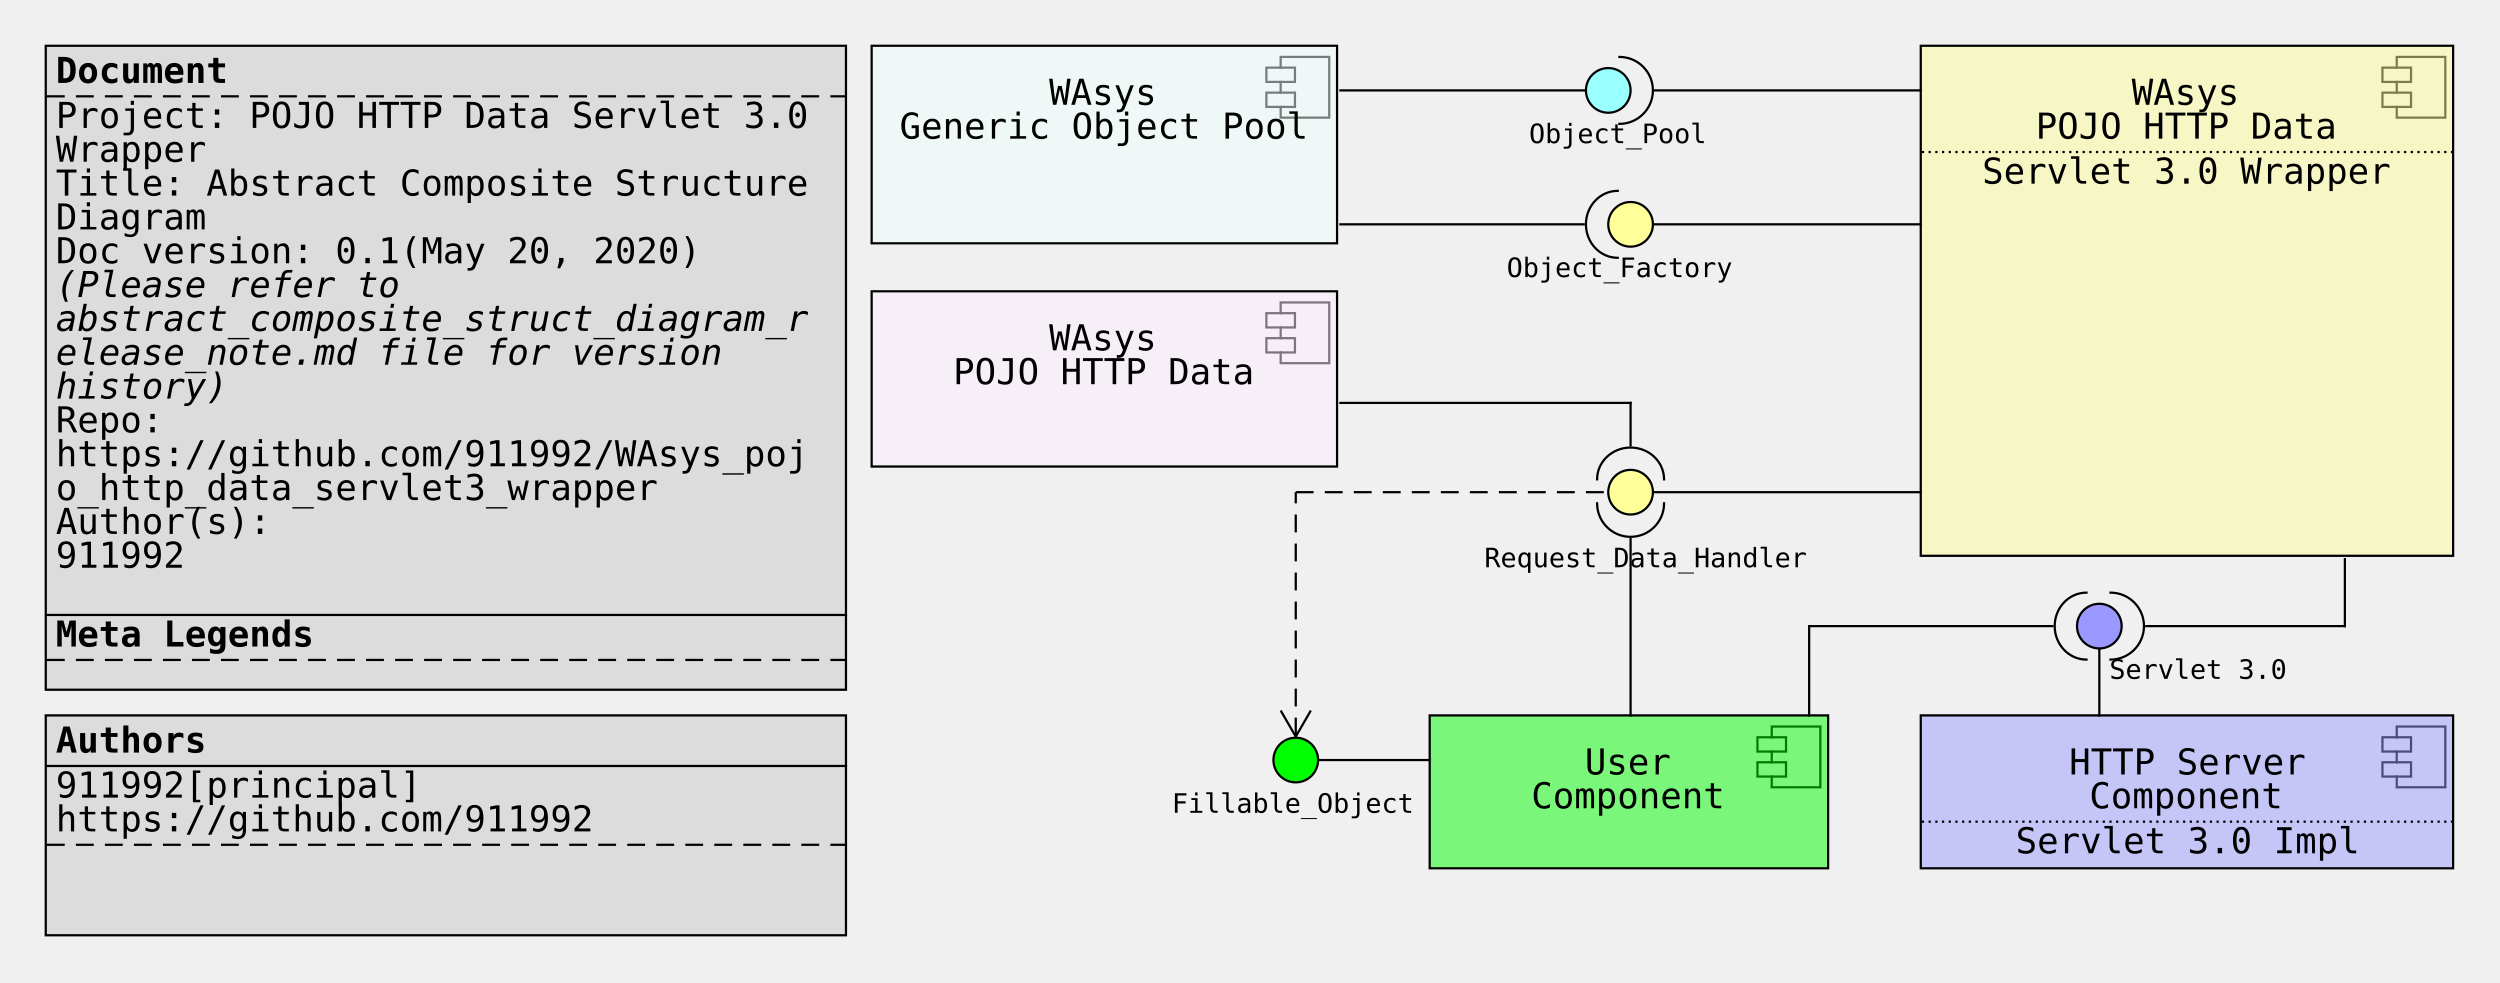
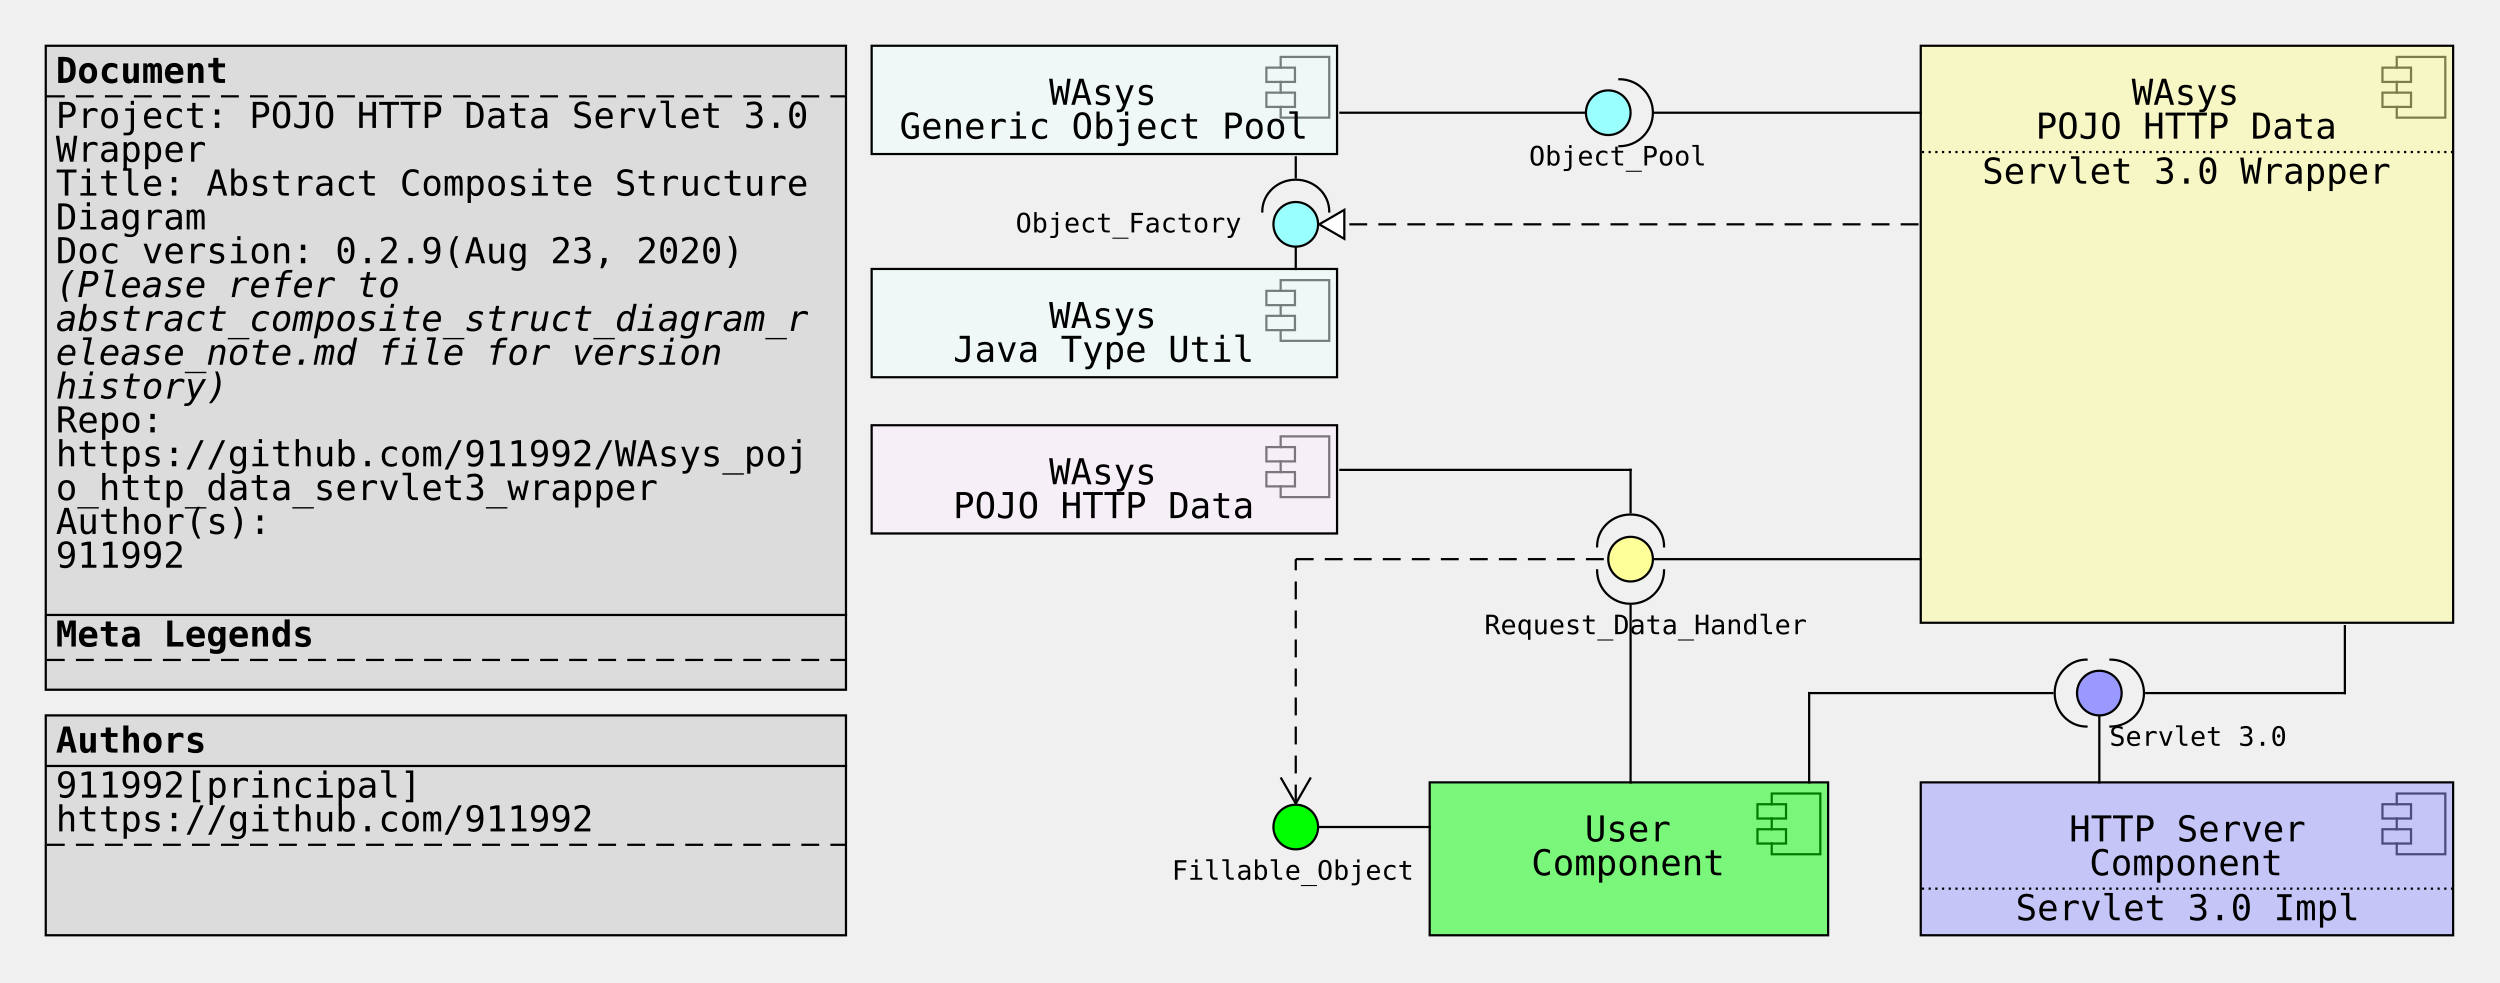
- <svg xmlns="http://www.w3.org/2000/svg" fill-opacity="1" color-rendering="auto" color-interpolation="auto" text-rendering="auto" stroke="black" stroke-linecap="square" width="1120" stroke-miterlimit="10" shape-rendering="auto" stroke-opacity="1" fill="black" stroke-dasharray="none" font-weight="normal" stroke-width="1" viewBox="90 300 1120 440" height="440" font-family="'Dialog'" font-style="normal" stroke-linejoin="miter" font-size="12px" stroke-dashoffset="0" image-rendering="auto">
+ <svg xmlns="http://www.w3.org/2000/svg" fill-opacity="1" color-rendering="auto" color-interpolation="auto" text-rendering="auto" stroke="black" stroke-linecap="square" width="1120" stroke-miterlimit="10" shape-rendering="auto" stroke-opacity="1" fill="black" stroke-dasharray="none" font-weight="normal" stroke-width="1" viewBox="90 270 1120 440" height="440" font-family="'Dialog'" font-style="normal" stroke-linejoin="miter" font-size="12px" stroke-dashoffset="0" image-rendering="auto">
  <defs id="genericDefs" />
  <g>
    <defs id="defs1">
      <clipPath clipPathUnits="userSpaceOnUse" id="clipPath1">
        <path d="M0 0 L2147483647 0 L2147483647 2147483647 L0 2147483647 L0 0 Z" />
      </clipPath>
      <clipPath clipPathUnits="userSpaceOnUse" id="clipPath2">
-         <path d="M0 0 L0 80 L210 80 L210 0 Z" />
+         <path d="M0 0 L0 50 L210 50 L210 0 Z" />
      </clipPath>
      <clipPath clipPathUnits="userSpaceOnUse" id="clipPath3">
-         <path d="M0 0 L0 230 L240 230 L240 0 Z" />
+         <path d="M0 0 L0 260 L240 260 L240 0 Z" />
      </clipPath>
      <clipPath clipPathUnits="userSpaceOnUse" id="clipPath4">
-         <path d="M0 0 L0 90 L210 90 L210 0 Z" />
+         <path d="M0 0 L0 100 L360 100 L360 0 Z" />
      </clipPath>
      <clipPath clipPathUnits="userSpaceOnUse" id="clipPath5">
-         <path d="M0 0 L0 100 L360 100 L360 0 Z" />
+         <path d="M0 0 L0 290 L360 290 L360 0 Z" />
      </clipPath>
      <clipPath clipPathUnits="userSpaceOnUse" id="clipPath6">
-         <path d="M0 0 L0 290 L360 290 L360 0 Z" />
+         <path d="M0 0 L0 20 L130 20 L130 0 Z" />
      </clipPath>
      <clipPath clipPathUnits="userSpaceOnUse" id="clipPath7">
-         <path d="M0 0 L0 20 L130 20 L130 0 Z" />
+         <path d="M0 0 L0 20 L100 20 L100 0 Z" />
      </clipPath>
      <clipPath clipPathUnits="userSpaceOnUse" id="clipPath8">
-         <path d="M0 0 L0 20 L100 20 L100 0 Z" />
+         <path d="M0 0 L0 20 L160 20 L160 0 Z" />
      </clipPath>
      <clipPath clipPathUnits="userSpaceOnUse" id="clipPath9">
-         <path d="M0 0 L0 20 L160 20 L160 0 Z" />
+         <path d="M0 0 L0 20 L120 20 L120 0 Z" />
      </clipPath>
      <clipPath clipPathUnits="userSpaceOnUse" id="clipPath10">
-         <path d="M0 0 L0 20 L120 20 L120 0 Z" />
+         <path d="M0 0 L0 70 L180 70 L180 0 Z" />
      </clipPath>
      <clipPath clipPathUnits="userSpaceOnUse" id="clipPath11">
-         <path d="M0 0 L0 70 L180 70 L180 0 Z" />
+         <path d="M0 0 L0 70 L240 70 L240 0 Z" />
      </clipPath>
      <clipPath clipPathUnits="userSpaceOnUse" id="clipPath12">
-         <path d="M0 0 L0 70 L240 70 L240 0 Z" />
+         <path d="M0 0 L0 50 L50 50 L50 0 Z" />
      </clipPath>
      <clipPath clipPathUnits="userSpaceOnUse" id="clipPath13">
+         <path d="M0 0 L0 50 L30 50 L30 0 Z" />
+       </clipPath>
+       <clipPath clipPathUnits="userSpaceOnUse" id="clipPath14">
+         <path d="M0 0 L0 30 L300 30 L300 0 Z" />
+       </clipPath>
+       <clipPath clipPathUnits="userSpaceOnUse" id="clipPath15">
        <path d="M0 0 L0 140 L170 140 L170 0 Z" />
      </clipPath>
-       <clipPath clipPathUnits="userSpaceOnUse" id="clipPath14">
+       <clipPath clipPathUnits="userSpaceOnUse" id="clipPath16">
        <path d="M0 0 L0 30 L90 30 L90 0 Z" />
      </clipPath>
-       <clipPath clipPathUnits="userSpaceOnUse" id="clipPath15">
+       <clipPath clipPathUnits="userSpaceOnUse" id="clipPath17">
        <path d="M0 0 L0 120 L50 120 L50 0 Z" />
      </clipPath>
-       <clipPath clipPathUnits="userSpaceOnUse" id="clipPath16">
+       <clipPath clipPathUnits="userSpaceOnUse" id="clipPath18">
        <path d="M0 0 L0 80 L150 80 L150 0 Z" />
      </clipPath>
-       <clipPath clipPathUnits="userSpaceOnUse" id="clipPath17">
+       <clipPath clipPathUnits="userSpaceOnUse" id="clipPath19">
        <path d="M0 0 L0 70 L130 70 L130 0 Z" />
      </clipPath>
-       <clipPath clipPathUnits="userSpaceOnUse" id="clipPath18">
+       <clipPath clipPathUnits="userSpaceOnUse" id="clipPath20">
        <path d="M0 0 L0 70 L30 70 L30 0 Z" />
      </clipPath>
-       <clipPath clipPathUnits="userSpaceOnUse" id="clipPath19">
+       <clipPath clipPathUnits="userSpaceOnUse" id="clipPath21">
        <path d="M0 0 L0 30 L160 30 L160 0 Z" />
      </clipPath>
-       <clipPath clipPathUnits="userSpaceOnUse" id="clipPath20">
+       <clipPath clipPathUnits="userSpaceOnUse" id="clipPath22">
        <path d="M0 0 L0 60 L170 60 L170 0 Z" />
      </clipPath>
-       <clipPath clipPathUnits="userSpaceOnUse" id="clipPath21">
-         <path d="M0 0 L0 50 L150 50 L150 0 Z" />
-       </clipPath>
-       <clipPath clipPathUnits="userSpaceOnUse" id="clipPath22">
+       <clipPath clipPathUnits="userSpaceOnUse" id="clipPath23">
        <path d="M0 0 L0 30 L150 30 L150 0 Z" />
      </clipPath>
-       <clipPath clipPathUnits="userSpaceOnUse" id="clipPath23">
+       <clipPath clipPathUnits="userSpaceOnUse" id="clipPath24">
        <path d="M0 0 L0 50 L160 50 L160 0 Z" />
      </clipPath>
    </defs>
-     <g fill="rgb(255,255,255)" fill-opacity="0" transform="translate(480,430)" stroke-opacity="0" stroke="rgb(255,255,255)">
+     <g fill="rgb(255,255,255)" fill-opacity="0" transform="translate(480,390)" stroke-opacity="0" stroke="rgb(255,255,255)">
      <rect x="177.34" width="12.8" height="6.4" y="10.3" clip-path="url(#clipPath2)" stroke="none" />
    </g>
-     <g transform="translate(480,430)">
+     <g transform="translate(480,390)">
      <rect fill="none" x="177.34" width="12.8" height="6.4" y="10.3" clip-path="url(#clipPath2)" />
    </g>
-     <g fill="rgb(255,255,255)" fill-opacity="0" transform="translate(480,430)" stroke-opacity="0" stroke="rgb(255,255,255)">
+     <g fill="rgb(255,255,255)" fill-opacity="0" transform="translate(480,390)" stroke-opacity="0" stroke="rgb(255,255,255)">
      <rect x="177.34" width="12.8" height="6.4" y="21.5" clip-path="url(#clipPath2)" stroke="none" />
    </g>
-     <g transform="translate(480,430)">
+     <g transform="translate(480,390)">
      <rect fill="none" x="177.34" width="12.8" height="6.4" y="21.5" clip-path="url(#clipPath2)" />
      <path fill="none" d="M183.74 16.7 L183.74 21.5" clip-path="url(#clipPath2)" />
      <path fill="none" d="M183.74 10.3 L183.74 5.5 L205.5 5.5 L205.5 32.7 L183.74 32.7 L183.74 27.9" clip-path="url(#clipPath2)" />
    </g>
-     <g fill="rgb(255,238,255)" fill-opacity="0.49" transform="translate(480,430)" stroke-opacity="0.49" stroke="rgb(255,238,255)">
-       <rect x="0.5" width="208.5" height="78.5" y="0.5" clip-path="url(#clipPath2)" stroke="none" />
-     </g>
-     <g transform="translate(480,430)">
-       <rect fill="none" x="0.5" width="208.5" height="78.5" y="0.5" clip-path="url(#clipPath2)" />
+     <g fill="rgb(238,255,255)" fill-opacity="0.49" transform="translate(480,390)" stroke-opacity="0.49" stroke="rgb(238,255,255)">
+       <rect x="0.5" width="208.5" height="48.5" y="0.5" clip-path="url(#clipPath2)" stroke="none" />
+     </g>
+     <g transform="translate(480,390)">
+       <rect fill="none" x="0.5" width="208.5" height="48.5" y="0.5" clip-path="url(#clipPath2)" />
+       <text x="80" font-size="16px" y="26.956" clip-path="url(#clipPath2)" font-family="monospace" stroke="none" xml:space="preserve">WAsys</text>
+       <text x="37" font-size="16px" y="42.112" clip-path="url(#clipPath2)" font-family="monospace" stroke="none" xml:space="preserve">Java Type Util</text>
+     </g>
+     <g fill="rgb(255,255,255)" fill-opacity="0" transform="translate(480,460)" stroke-opacity="0" stroke="rgb(255,255,255)">
+       <rect x="177.34" width="12.8" height="6.4" y="10.3" clip-path="url(#clipPath2)" stroke="none" />
+     </g>
+     <g transform="translate(480,460)">
+       <rect fill="none" x="177.34" width="12.8" height="6.4" y="10.3" clip-path="url(#clipPath2)" />
+     </g>
+     <g fill="rgb(255,255,255)" fill-opacity="0" transform="translate(480,460)" stroke-opacity="0" stroke="rgb(255,255,255)">
+       <rect x="177.34" width="12.8" height="6.4" y="21.5" clip-path="url(#clipPath2)" stroke="none" />
+     </g>
+     <g transform="translate(480,460)">
+       <rect fill="none" x="177.34" width="12.8" height="6.4" y="21.5" clip-path="url(#clipPath2)" />
+       <path fill="none" d="M183.74 16.7 L183.74 21.5" clip-path="url(#clipPath2)" />
+       <path fill="none" d="M183.74 10.3 L183.74 5.5 L205.5 5.5 L205.5 32.7 L183.74 32.7 L183.74 27.9" clip-path="url(#clipPath2)" />
+     </g>
+     <g fill="rgb(255,238,255)" fill-opacity="0.49" transform="translate(480,460)" stroke-opacity="0.49" stroke="rgb(255,238,255)">
+       <rect x="0.5" width="208.5" height="48.5" y="0.5" clip-path="url(#clipPath2)" stroke="none" />
+     </g>
+     <g transform="translate(480,460)">
+       <rect fill="none" x="0.5" width="208.5" height="48.5" y="0.5" clip-path="url(#clipPath2)" />
      <text x="80" font-size="16px" y="26.956" clip-path="url(#clipPath2)" font-family="monospace" stroke="none" xml:space="preserve">WAsys</text>
      <text x="37" font-size="16px" y="42.112" clip-path="url(#clipPath2)" font-family="monospace" stroke="none" xml:space="preserve">POJO HTTP Data</text>
    </g>
-     <g fill="rgb(255,255,255)" fill-opacity="0" transform="translate(950,320)" stroke-opacity="0" stroke="rgb(255,255,255)">
+     <g fill="rgb(255,255,255)" fill-opacity="0" transform="translate(950,290)" stroke-opacity="0" stroke="rgb(255,255,255)">
      <rect x="207.34" width="12.8" height="6.4" y="10.3" clip-path="url(#clipPath3)" stroke="none" />
    </g>
-     <g transform="translate(950,320)">
+     <g transform="translate(950,290)">
      <rect fill="none" x="207.34" width="12.8" height="6.4" y="10.3" clip-path="url(#clipPath3)" />
    </g>
-     <g fill="rgb(255,255,255)" fill-opacity="0" transform="translate(950,320)" stroke-opacity="0" stroke="rgb(255,255,255)">
+     <g fill="rgb(255,255,255)" fill-opacity="0" transform="translate(950,290)" stroke-opacity="0" stroke="rgb(255,255,255)">
      <rect x="207.34" width="12.8" height="6.4" y="21.5" clip-path="url(#clipPath3)" stroke="none" />
    </g>
-     <g transform="translate(950,320)">
+     <g transform="translate(950,290)">
      <rect fill="none" x="207.34" width="12.8" height="6.4" y="21.5" clip-path="url(#clipPath3)" />
      <path fill="none" d="M213.74 16.7 L213.74 21.5" clip-path="url(#clipPath3)" />
      <path fill="none" d="M213.74 10.3 L213.74 5.5 L235.5 5.5 L235.5 32.7 L213.74 32.7 L213.74 27.9" clip-path="url(#clipPath3)" />
    </g>
-     <g fill="rgb(255,255,153)" fill-opacity="0.49" transform="translate(950,320)" stroke-opacity="0.49" stroke="rgb(255,255,153)">
-       <rect x="0.5" width="238.5" height="228.5" y="0.5" clip-path="url(#clipPath3)" stroke="none" />
-     </g>
-     <g transform="translate(950,320)">
-       <rect fill="none" x="0.5" width="238.5" height="228.5" y="0.5" clip-path="url(#clipPath3)" />
+     <g fill="rgb(255,255,153)" fill-opacity="0.49" transform="translate(950,290)" stroke-opacity="0.49" stroke="rgb(255,255,153)">
+       <rect x="0.5" width="238.5" height="258.5" y="0.5" clip-path="url(#clipPath3)" stroke="none" />
+     </g>
+     <g transform="translate(950,290)">
+       <rect fill="none" x="0.5" width="238.5" height="258.5" y="0.5" clip-path="url(#clipPath3)" />
      <text x="95" font-size="16px" y="26.956" clip-path="url(#clipPath3)" font-family="monospace" stroke="none" xml:space="preserve">WAsys</text>
      <text x="52" font-size="16px" y="42.112" clip-path="url(#clipPath3)" font-family="monospace" stroke="none" xml:space="preserve">POJO HTTP Data</text>
    </g>
-     <g stroke-miterlimit="5" font-size="16px" stroke-dasharray="1,2" font-family="monospace" transform="translate(950,320)" stroke-linecap="butt">
+     <g stroke-miterlimit="5" font-size="16px" stroke-dasharray="1,2" font-family="monospace" transform="translate(950,290)" stroke-linecap="butt">
      <path fill="none" d="M1 48.112 L239 48.112" clip-path="url(#clipPath3)" />
      <text x="28" xml:space="preserve" y="62.269" clip-path="url(#clipPath3)" stroke="none">Servlet 3.0 Wrapper</text>
    </g>
-     <g fill="rgb(255,255,255)" fill-opacity="0" transform="translate(480,320)" stroke-opacity="0" stroke="rgb(255,255,255)">
-       <rect x="177.34" width="12.8" height="6.4" y="10.3" clip-path="url(#clipPath4)" stroke="none" />
-     </g>
-     <g transform="translate(480,320)">
-       <rect fill="none" x="177.34" width="12.8" height="6.4" y="10.3" clip-path="url(#clipPath4)" />
-     </g>
-     <g fill="rgb(255,255,255)" fill-opacity="0" transform="translate(480,320)" stroke-opacity="0" stroke="rgb(255,255,255)">
-       <rect x="177.34" width="12.8" height="6.4" y="21.5" clip-path="url(#clipPath4)" stroke="none" />
-     </g>
-     <g transform="translate(480,320)">
-       <rect fill="none" x="177.34" width="12.8" height="6.4" y="21.5" clip-path="url(#clipPath4)" />
-       <path fill="none" d="M183.74 16.7 L183.74 21.5" clip-path="url(#clipPath4)" />
-       <path fill="none" d="M183.74 10.3 L183.74 5.5 L205.5 5.5 L205.5 32.7 L183.74 32.7 L183.74 27.9" clip-path="url(#clipPath4)" />
-     </g>
-     <g fill="rgb(238,255,255)" fill-opacity="0.49" transform="translate(480,320)" stroke-opacity="0.49" stroke="rgb(238,255,255)">
-       <rect x="0.5" width="208.5" height="88.5" y="0.5" clip-path="url(#clipPath4)" stroke="none" />
-     </g>
-     <g transform="translate(480,320)">
-       <rect fill="none" x="0.5" width="208.5" height="88.5" y="0.5" clip-path="url(#clipPath4)" />
-       <text x="80" font-size="16px" y="26.956" clip-path="url(#clipPath4)" font-family="monospace" stroke="none" xml:space="preserve">WAsys</text>
-       <text x="13" font-size="16px" y="42.112" clip-path="url(#clipPath4)" font-family="monospace" stroke="none" xml:space="preserve">Generic Object Pool</text>
-     </g>
-     <g fill="rgb(200,200,200)" fill-opacity="0.49" transform="translate(110,620)" stroke-opacity="0.49" stroke="rgb(200,200,200)">
-       <rect x="0.5" width="358.5" height="98.5" y="0.5" clip-path="url(#clipPath5)" stroke="none" />
-     </g>
-     <g transform="translate(110,620)">
-       <rect fill="none" x="0.5" width="358.5" height="98.5" y="0.5" clip-path="url(#clipPath5)" />
-       <text x="5" font-size="16px" y="17.156" clip-path="url(#clipPath5)" font-family="monospace" stroke="none" font-weight="bold" xml:space="preserve">Authors</text>
+     <g fill="rgb(255,255,255)" fill-opacity="0" transform="translate(480,290)" stroke-opacity="0" stroke="rgb(255,255,255)">
+       <rect x="177.34" width="12.8" height="6.4" y="10.3" clip-path="url(#clipPath2)" stroke="none" />
+     </g>
+     <g transform="translate(480,290)">
+       <rect fill="none" x="177.34" width="12.8" height="6.4" y="10.3" clip-path="url(#clipPath2)" />
+     </g>
+     <g fill="rgb(255,255,255)" fill-opacity="0" transform="translate(480,290)" stroke-opacity="0" stroke="rgb(255,255,255)">
+       <rect x="177.34" width="12.8" height="6.4" y="21.5" clip-path="url(#clipPath2)" stroke="none" />
+     </g>
+     <g transform="translate(480,290)">
+       <rect fill="none" x="177.34" width="12.8" height="6.4" y="21.5" clip-path="url(#clipPath2)" />
+       <path fill="none" d="M183.74 16.7 L183.74 21.5" clip-path="url(#clipPath2)" />
+       <path fill="none" d="M183.74 10.3 L183.74 5.5 L205.5 5.5 L205.5 32.7 L183.74 32.7 L183.74 27.9" clip-path="url(#clipPath2)" />
+     </g>
+     <g fill="rgb(238,255,255)" fill-opacity="0.49" transform="translate(480,290)" stroke-opacity="0.49" stroke="rgb(238,255,255)">
+       <rect x="0.5" width="208.5" height="48.5" y="0.5" clip-path="url(#clipPath2)" stroke="none" />
+     </g>
+     <g transform="translate(480,290)">
+       <rect fill="none" x="0.5" width="208.5" height="48.5" y="0.5" clip-path="url(#clipPath2)" />
+       <text x="80" font-size="16px" y="26.956" clip-path="url(#clipPath2)" font-family="monospace" stroke="none" xml:space="preserve">WAsys</text>
+       <text x="13" font-size="16px" y="42.112" clip-path="url(#clipPath2)" font-family="monospace" stroke="none" xml:space="preserve">Generic Object Pool</text>
+     </g>
+     <g fill="rgb(200,200,200)" fill-opacity="0.49" transform="translate(110,590)" stroke-opacity="0.49" stroke="rgb(200,200,200)">
+       <rect x="0.5" width="358.5" height="98.5" y="0.5" clip-path="url(#clipPath4)" stroke="none" />
+     </g>
+     <g transform="translate(110,590)">
+       <rect fill="none" x="0.5" width="358.5" height="98.5" y="0.5" clip-path="url(#clipPath4)" />
+       <text x="5" font-size="16px" y="17.156" clip-path="url(#clipPath4)" font-family="monospace" stroke="none" font-weight="bold" xml:space="preserve">Authors</text>
+       <path fill="none" d="M1 23.156 L359 23.156" clip-path="url(#clipPath4)" />
+       <text x="5" font-size="16px" y="37.312" clip-path="url(#clipPath4)" font-family="monospace" stroke="none" xml:space="preserve">911992[principal]</text>
+       <text x="5" font-size="16px" y="52.469" clip-path="url(#clipPath4)" font-family="monospace" stroke="none" xml:space="preserve">https://github.com/911992</text>
+     </g>
+     <g stroke-miterlimit="5" font-size="16px" stroke-dasharray="8,5" font-family="monospace" transform="translate(110,590)" stroke-linecap="butt">
+       <path fill="none" d="M1 58.469 L359 58.469" clip-path="url(#clipPath4)" />
+     </g>
+     <g fill="rgb(200,200,200)" fill-opacity="0.49" transform="translate(110,290)" stroke-opacity="0.49" stroke="rgb(200,200,200)">
+       <rect x="0.5" width="358.5" height="288.5" y="0.5" clip-path="url(#clipPath5)" stroke="none" />
+     </g>
+     <g transform="translate(110,290)">
+       <rect fill="none" x="0.5" width="358.5" height="288.5" y="0.5" clip-path="url(#clipPath5)" />
+       <text x="5" font-size="16px" y="17.156" clip-path="url(#clipPath5)" font-family="monospace" stroke="none" font-weight="bold" xml:space="preserve">Document</text>
+     </g>
+     <g stroke-miterlimit="5" font-size="16px" stroke-dasharray="8,5" font-family="monospace" transform="translate(110,290)" stroke-linecap="butt">
      <path fill="none" d="M1 23.156 L359 23.156" clip-path="url(#clipPath5)" />
-       <text x="5" font-size="16px" y="37.312" clip-path="url(#clipPath5)" font-family="monospace" stroke="none" xml:space="preserve">911992[principal]</text>
-       <text x="5" font-size="16px" y="52.469" clip-path="url(#clipPath5)" font-family="monospace" stroke="none" xml:space="preserve">https://github.com/911992</text>
-     </g>
-     <g stroke-miterlimit="5" font-size="16px" stroke-dasharray="8,5" font-family="monospace" transform="translate(110,620)" stroke-linecap="butt">
-       <path fill="none" d="M1 58.469 L359 58.469" clip-path="url(#clipPath5)" />
-     </g>
-     <g fill="rgb(200,200,200)" fill-opacity="0.49" transform="translate(110,320)" stroke-opacity="0.49" stroke="rgb(200,200,200)">
-       <rect x="0.5" width="358.5" height="288.5" y="0.5" clip-path="url(#clipPath6)" stroke="none" />
-     </g>
-     <g transform="translate(110,320)">
-       <rect fill="none" x="0.5" width="358.5" height="288.5" y="0.5" clip-path="url(#clipPath6)" />
-       <text x="5" font-size="16px" y="17.156" clip-path="url(#clipPath6)" font-family="monospace" stroke="none" font-weight="bold" xml:space="preserve">Document</text>
-     </g>
-     <g stroke-miterlimit="5" font-size="16px" stroke-dasharray="8,5" font-family="monospace" transform="translate(110,320)" stroke-linecap="butt">
-       <path fill="none" d="M1 23.156 L359 23.156" clip-path="url(#clipPath6)" />
-       <text x="5" xml:space="preserve" y="37.312" clip-path="url(#clipPath6)" stroke="none">Project: POJO HTTP Data Servlet 3.0</text>
-       <text x="5" xml:space="preserve" y="52.469" clip-path="url(#clipPath6)" stroke="none">Wrapper</text>
-       <text x="5" xml:space="preserve" y="67.625" clip-path="url(#clipPath6)" stroke="none">Title: Abstract Composite Structure</text>
-       <text x="5" xml:space="preserve" y="82.781" clip-path="url(#clipPath6)" stroke="none">Diagram</text>
-       <text x="5" xml:space="preserve" y="97.938" clip-path="url(#clipPath6)" stroke="none">Doc version: 0.1(May 20, 2020)</text>
-       <text font-style="italic" x="5" xml:space="preserve" y="113.094" clip-path="url(#clipPath6)" stroke="none">(Please refer to</text>
-       <text font-style="italic" x="5" xml:space="preserve" y="128.25" clip-path="url(#clipPath6)" stroke="none">abstract_composite_struct_diagram_r</text>
-       <text font-style="italic" x="5" xml:space="preserve" y="143.406" clip-path="url(#clipPath6)" stroke="none">elease_note.md file for version</text>
-       <text font-style="italic" x="5" xml:space="preserve" y="158.562" clip-path="url(#clipPath6)" stroke="none">history)</text>
-       <text x="5" xml:space="preserve" y="173.719" clip-path="url(#clipPath6)" stroke="none">Repo:</text>
-       <text x="5" xml:space="preserve" y="188.875" clip-path="url(#clipPath6)" stroke="none">https://github.com/911992/WAsys_poj</text>
-       <text x="5" xml:space="preserve" y="204.031" clip-path="url(#clipPath6)" stroke="none">o_http_data_servlet3_wrapper</text>
-       <text x="5" xml:space="preserve" y="219.188" clip-path="url(#clipPath6)" stroke="none">Author(s):</text>
-       <text x="5" xml:space="preserve" y="234.344" clip-path="url(#clipPath6)" stroke="none">911992</text>
-       <path fill="none" stroke-miterlimit="10" stroke-dasharray="none" d="M1 255.5 L359 255.5" clip-path="url(#clipPath6)" stroke-linecap="square" />
-     </g>
-     <g font-size="16px" font-weight="bold" font-family="monospace" transform="translate(110,320)">
-       <text x="5" xml:space="preserve" y="269.656" clip-path="url(#clipPath6)" stroke="none">Meta Legends</text>
-     </g>
-     <g stroke-miterlimit="5" font-size="16px" stroke-dasharray="8,5" font-family="monospace" transform="translate(110,320)" stroke-linecap="butt">
-       <path fill="none" d="M1 275.656 L359 275.656" clip-path="url(#clipPath6)" />
+       <text x="5" xml:space="preserve" y="37.312" clip-path="url(#clipPath5)" stroke="none">Project: POJO HTTP Data Servlet 3.0</text>
+       <text x="5" xml:space="preserve" y="52.469" clip-path="url(#clipPath5)" stroke="none">Wrapper</text>
+       <text x="5" xml:space="preserve" y="67.625" clip-path="url(#clipPath5)" stroke="none">Title: Abstract Composite Structure</text>
+       <text x="5" xml:space="preserve" y="82.781" clip-path="url(#clipPath5)" stroke="none">Diagram</text>
+       <text x="5" xml:space="preserve" y="97.938" clip-path="url(#clipPath5)" stroke="none">Doc version: 0.2.9(Aug 23, 2020)</text>
+       <text font-style="italic" x="5" xml:space="preserve" y="113.094" clip-path="url(#clipPath5)" stroke="none">(Please refer to</text>
+       <text font-style="italic" x="5" xml:space="preserve" y="128.25" clip-path="url(#clipPath5)" stroke="none">abstract_composite_struct_diagram_r</text>
+       <text font-style="italic" x="5" xml:space="preserve" y="143.406" clip-path="url(#clipPath5)" stroke="none">elease_note.md file for version</text>
+       <text font-style="italic" x="5" xml:space="preserve" y="158.562" clip-path="url(#clipPath5)" stroke="none">history)</text>
+       <text x="5" xml:space="preserve" y="173.719" clip-path="url(#clipPath5)" stroke="none">Repo:</text>
+       <text x="5" xml:space="preserve" y="188.875" clip-path="url(#clipPath5)" stroke="none">https://github.com/911992/WAsys_poj</text>
+       <text x="5" xml:space="preserve" y="204.031" clip-path="url(#clipPath5)" stroke="none">o_http_data_servlet3_wrapper</text>
+       <text x="5" xml:space="preserve" y="219.188" clip-path="url(#clipPath5)" stroke="none">Author(s):</text>
+       <text x="5" xml:space="preserve" y="234.344" clip-path="url(#clipPath5)" stroke="none">911992</text>
+       <path fill="none" stroke-miterlimit="10" stroke-dasharray="none" d="M1 255.5 L359 255.5" clip-path="url(#clipPath5)" stroke-linecap="square" />
+     </g>
+     <g font-size="16px" font-weight="bold" font-family="monospace" transform="translate(110,290)">
+       <text x="5" xml:space="preserve" y="269.656" clip-path="url(#clipPath5)" stroke="none">Meta Legends</text>
+     </g>
+     <g stroke-miterlimit="5" font-size="16px" stroke-dasharray="8,5" font-family="monospace" transform="translate(110,290)" stroke-linecap="butt">
+       <path fill="none" d="M1 275.656 L359 275.656" clip-path="url(#clipPath5)" />
    </g>
    <g font-family="monospace" transform="translate(610,650)">
-       <text x="5" xml:space="preserve" y="14.125" clip-path="url(#clipPath7)" stroke="none">Fillable_Object</text>
+       <text x="5" xml:space="preserve" y="14.125" clip-path="url(#clipPath6)" stroke="none">Fillable_Object</text>
    </g>
    <g font-family="monospace" transform="translate(1030,590)">
-       <text x="5" xml:space="preserve" y="14.125" clip-path="url(#clipPath8)" stroke="none">Servlet 3.0</text>
+       <text x="5" xml:space="preserve" y="14.125" clip-path="url(#clipPath7)" stroke="none">Servlet 3.0</text>
    </g>
    <g font-family="monospace" transform="translate(750,540)">
-       <text x="5" xml:space="preserve" y="14.125" clip-path="url(#clipPath9)" stroke="none">Request_Data_Handler</text>
-     </g>
-     <g font-family="monospace" transform="translate(770,350)">
-       <text x="5" xml:space="preserve" y="14.125" clip-path="url(#clipPath8)" stroke="none">Object_Pool</text>
-     </g>
-     <g font-family="monospace" transform="translate(760,410)">
-       <text x="5" xml:space="preserve" y="14.125" clip-path="url(#clipPath10)" stroke="none">Object_Factory</text>
+       <text x="5" xml:space="preserve" y="14.125" clip-path="url(#clipPath8)" stroke="none">Request_Data_Handler</text>
+     </g>
+     <g font-family="monospace" transform="translate(770,330)">
+       <text x="5" xml:space="preserve" y="14.125" clip-path="url(#clipPath7)" stroke="none">Object_Pool</text>
+     </g>
+     <g font-family="monospace" transform="translate(540,360)">
+       <text x="5" xml:space="preserve" y="14.125" clip-path="url(#clipPath9)" stroke="none">Object_Factory</text>
    </g>
    <g fill="rgb(255,255,255)" fill-opacity="0" transform="translate(730,620)" stroke-opacity="0" stroke="rgb(255,255,255)">
-       <rect x="147.34" width="12.8" height="6.4" y="10.3" clip-path="url(#clipPath11)" stroke="none" />
+       <rect x="147.34" width="12.8" height="6.4" y="10.3" clip-path="url(#clipPath10)" stroke="none" />
    </g>
    <g transform="translate(730,620)">
-       <rect fill="none" x="147.34" width="12.8" height="6.4" y="10.3" clip-path="url(#clipPath11)" />
+       <rect fill="none" x="147.34" width="12.8" height="6.4" y="10.3" clip-path="url(#clipPath10)" />
    </g>
    <g fill="rgb(255,255,255)" fill-opacity="0" transform="translate(730,620)" stroke-opacity="0" stroke="rgb(255,255,255)">
-       <rect x="147.34" width="12.8" height="6.4" y="21.5" clip-path="url(#clipPath11)" stroke="none" />
+       <rect x="147.34" width="12.8" height="6.4" y="21.5" clip-path="url(#clipPath10)" stroke="none" />
    </g>
    <g transform="translate(730,620)">
-       <rect fill="none" x="147.34" width="12.8" height="6.4" y="21.5" clip-path="url(#clipPath11)" />
-       <path fill="none" d="M153.74 16.7 L153.74 21.5" clip-path="url(#clipPath11)" />
-       <path fill="none" d="M153.74 10.3 L153.74 5.5 L175.5 5.5 L175.5 32.7 L153.74 32.7 L153.74 27.9" clip-path="url(#clipPath11)" />
+       <rect fill="none" x="147.34" width="12.8" height="6.4" y="21.5" clip-path="url(#clipPath10)" />
+       <path fill="none" d="M153.74 16.7 L153.74 21.5" clip-path="url(#clipPath10)" />
+       <path fill="none" d="M153.74 10.3 L153.74 5.5 L175.5 5.5 L175.5 32.7 L153.74 32.7 L153.74 27.9" clip-path="url(#clipPath10)" />
    </g>
    <g fill="rgb(0,255,0)" fill-opacity="0.49" transform="translate(730,620)" stroke-opacity="0.49" stroke="rgb(0,255,0)">
-       <rect x="0.5" width="178.5" height="68.5" y="0.5" clip-path="url(#clipPath11)" stroke="none" />
+       <rect x="0.5" width="178.5" height="68.5" y="0.5" clip-path="url(#clipPath10)" stroke="none" />
    </g>
    <g transform="translate(730,620)">
-       <rect fill="none" x="0.5" width="178.5" height="68.5" y="0.5" clip-path="url(#clipPath11)" />
-       <text x="70" font-size="16px" y="26.956" clip-path="url(#clipPath11)" font-family="monospace" stroke="none" xml:space="preserve">User</text>
-       <text x="46" font-size="16px" y="42.112" clip-path="url(#clipPath11)" font-family="monospace" stroke="none" xml:space="preserve">Component</text>
+       <rect fill="none" x="0.5" width="178.5" height="68.5" y="0.5" clip-path="url(#clipPath10)" />
+       <text x="70" font-size="16px" y="26.956" clip-path="url(#clipPath10)" font-family="monospace" stroke="none" xml:space="preserve">User</text>
+       <text x="46" font-size="16px" y="42.112" clip-path="url(#clipPath10)" font-family="monospace" stroke="none" xml:space="preserve">Component</text>
    </g>
    <g fill="rgb(255,255,255)" fill-opacity="0" transform="translate(950,620)" stroke-opacity="0" stroke="rgb(255,255,255)">
-       <rect x="207.34" width="12.8" height="6.4" y="10.3" clip-path="url(#clipPath12)" stroke="none" />
+       <rect x="207.34" width="12.8" height="6.4" y="10.3" clip-path="url(#clipPath11)" stroke="none" />
    </g>
    <g transform="translate(950,620)">
-       <rect fill="none" x="207.34" width="12.8" height="6.4" y="10.3" clip-path="url(#clipPath12)" />
+       <rect fill="none" x="207.34" width="12.8" height="6.4" y="10.3" clip-path="url(#clipPath11)" />
    </g>
    <g fill="rgb(255,255,255)" fill-opacity="0" transform="translate(950,620)" stroke-opacity="0" stroke="rgb(255,255,255)">
-       <rect x="207.34" width="12.8" height="6.4" y="21.5" clip-path="url(#clipPath12)" stroke="none" />
+       <rect x="207.34" width="12.8" height="6.4" y="21.5" clip-path="url(#clipPath11)" stroke="none" />
    </g>
    <g transform="translate(950,620)">
-       <rect fill="none" x="207.34" width="12.8" height="6.4" y="21.5" clip-path="url(#clipPath12)" />
-       <path fill="none" d="M213.74 16.7 L213.74 21.5" clip-path="url(#clipPath12)" />
-       <path fill="none" d="M213.74 10.3 L213.74 5.5 L235.5 5.5 L235.5 32.7 L213.74 32.7 L213.74 27.9" clip-path="url(#clipPath12)" />
+       <rect fill="none" x="207.34" width="12.8" height="6.4" y="21.5" clip-path="url(#clipPath11)" />
+       <path fill="none" d="M213.74 16.7 L213.74 21.5" clip-path="url(#clipPath11)" />
+       <path fill="none" d="M213.74 10.3 L213.74 5.5 L235.5 5.5 L235.5 32.7 L213.74 32.7 L213.74 27.9" clip-path="url(#clipPath11)" />
    </g>
    <g fill="rgb(153,153,255)" fill-opacity="0.49" transform="translate(950,620)" stroke-opacity="0.49" stroke="rgb(153,153,255)">
-       <rect x="0.5" width="238.5" height="68.5" y="0.5" clip-path="url(#clipPath12)" stroke="none" />
+       <rect x="0.5" width="238.5" height="68.5" y="0.5" clip-path="url(#clipPath11)" stroke="none" />
    </g>
    <g transform="translate(950,620)">
-       <rect fill="none" x="0.5" width="238.5" height="68.5" y="0.5" clip-path="url(#clipPath12)" />
-       <text x="67" font-size="16px" y="26.956" clip-path="url(#clipPath12)" font-family="monospace" stroke="none" xml:space="preserve">HTTP Server</text>
-       <text x="76" font-size="16px" y="42.112" clip-path="url(#clipPath12)" font-family="monospace" stroke="none" xml:space="preserve">Component</text>
+       <rect fill="none" x="0.5" width="238.5" height="68.5" y="0.5" clip-path="url(#clipPath11)" />
+       <text x="67" font-size="16px" y="26.956" clip-path="url(#clipPath11)" font-family="monospace" stroke="none" xml:space="preserve">HTTP Server</text>
+       <text x="76" font-size="16px" y="42.112" clip-path="url(#clipPath11)" font-family="monospace" stroke="none" xml:space="preserve">Component</text>
    </g>
    <g stroke-miterlimit="5" font-size="16px" stroke-dasharray="1,2" font-family="monospace" transform="translate(950,620)" stroke-linecap="butt">
-       <path fill="none" d="M1 48.112 L239 48.112" clip-path="url(#clipPath12)" />
-       <text x="43" xml:space="preserve" y="62.269" clip-path="url(#clipPath12)" stroke="none">Servlet 3.0 Impl</text>
+       <path fill="none" d="M1 48.112 L239 48.112" clip-path="url(#clipPath11)" />
+       <text x="43" xml:space="preserve" y="62.269" clip-path="url(#clipPath11)" stroke="none">Servlet 3.0 Impl</text>
+     </g>
+     <g transform="translate(650,330)">
+       <path fill="none" d="M20.5 10.5 L20.5 19.5" clip-path="url(#clipPath12)" />
+     </g>
+     <g fill="rgb(255,255,255)" fill-opacity="0" transform="translate(650,330)" stroke-opacity="0" stroke="rgb(255,255,255)">
+       <path d="M35.5 34.75 A15 14.25 0 0 0 5.5 34.75" stroke="none" clip-path="url(#clipPath12)" />
+     </g>
+     <g transform="translate(650,330)">
+       <path fill="none" d="M35.5 34.75 A15 14.25 0 0 0 5.5 34.75" clip-path="url(#clipPath12)" />
+     </g>
+     <g transform="translate(660,360)">
+       <path fill="none" d="M10.5 11.5 L10.5 30.5" clip-path="url(#clipPath13)" />
+       <circle fill="rgb(153,255,255)" r="10" clip-path="url(#clipPath13)" cx="10.5" cy="10.5" stroke="none" />
+       <circle fill="none" r="10" clip-path="url(#clipPath13)" cx="10.5" cy="10.5" />
+     </g>
+     <g stroke-dasharray="8,5" stroke-miterlimit="5" transform="translate(670,360)" stroke-linecap="butt">
+       <path fill="none" d="M11.5 10.5 L280.5 10.5" clip-path="url(#clipPath14)" />
+       <path fill="white" d="M22.258 17 L11 10.5 L22.258 4 Z" clip-path="url(#clipPath14)" stroke="none" />
+       <path fill="none" stroke-miterlimit="10" stroke-dasharray="none" d="M22.258 17 L11 10.5 L22.258 4 Z" clip-path="url(#clipPath14)" stroke-linecap="square" />
    </g>
    <g stroke-dasharray="8,5" stroke-miterlimit="5" transform="translate(660,510)" stroke-linecap="butt">
-       <path fill="none" d="M10.5 119.5 L10.5 10.5" clip-path="url(#clipPath13)" />
-       <path fill="none" d="M10.5 10.5 L150.5 10.5" clip-path="url(#clipPath13)" />
-       <path fill="none" stroke-miterlimit="10" stroke-dasharray="none" d="M17 108.742 L10.5 120 L4 108.742" clip-path="url(#clipPath13)" stroke-linecap="square" />
+       <path fill="none" d="M10.5 119.5 L10.5 10.5" clip-path="url(#clipPath15)" />
+       <path fill="none" d="M10.5 10.5 L150.5 10.5" clip-path="url(#clipPath15)" />
+       <path fill="none" stroke-miterlimit="10" stroke-dasharray="none" d="M17 108.742 L10.5 120 L4 108.742" clip-path="url(#clipPath15)" stroke-linecap="square" />
    </g>
    <g transform="translate(660,630)">
-       <path fill="none" d="M11.5 10.5 L70.5 10.5" clip-path="url(#clipPath14)" />
-       <circle fill="lime" r="10" clip-path="url(#clipPath14)" cx="10.5" cy="10.5" stroke="none" />
-       <circle fill="none" r="10" clip-path="url(#clipPath14)" cx="10.5" cy="10.5" />
+       <path fill="none" d="M11.5 10.5 L70.5 10.5" clip-path="url(#clipPath16)" />
+       <circle fill="lime" r="10" clip-path="url(#clipPath16)" cx="10.5" cy="10.5" stroke="none" />
+       <circle fill="none" r="10" clip-path="url(#clipPath16)" cx="10.5" cy="10.5" />
    </g>
    <g transform="translate(800,520)">
-       <path fill="none" d="M20.5 21.5 L20.5 100.5" clip-path="url(#clipPath15)" />
+       <path fill="none" d="M20.5 21.5 L20.5 100.5" clip-path="url(#clipPath17)" />
    </g>
    <g fill="rgb(255,255,255)" fill-opacity="0" transform="translate(800,520)" stroke-opacity="0" stroke="rgb(255,255,255)">
-       <path d="M5.5 5.5 A15 15 0 0 0 35.5 5.5" stroke="none" clip-path="url(#clipPath15)" />
+       <path d="M5.5 5.5 A15 15 0 0 0 35.5 5.5" stroke="none" clip-path="url(#clipPath17)" />
    </g>
    <g transform="translate(800,520)">
-       <path fill="none" d="M5.5 5.5 A15 15 0 0 0 35.5 5.5" clip-path="url(#clipPath15)" />
+       <path fill="none" d="M5.5 5.5 A15 15 0 0 0 35.5 5.5" clip-path="url(#clipPath17)" />
    </g>
    <g transform="translate(890,560)">
-       <path fill="none" d="M119.5 20.5 L10.5 20.5" clip-path="url(#clipPath16)" />
-       <path fill="none" d="M10.5 20.5 L10.5 60.5" clip-path="url(#clipPath16)" />
+       <path fill="none" d="M119.5 20.5 L10.5 20.5" clip-path="url(#clipPath18)" />
+       <path fill="none" d="M10.5 20.5 L10.5 60.5" clip-path="url(#clipPath18)" />
    </g>
    <g fill="rgb(255,255,255)" fill-opacity="0" transform="translate(890,560)" stroke-opacity="0" stroke="rgb(255,255,255)">
-       <path d="M134.75 5.5 A14.25 15 0 0 0 134.75 35.5" stroke="none" clip-path="url(#clipPath16)" />
+       <path d="M134.75 5.5 A14.25 15 0 0 0 134.75 35.5" stroke="none" clip-path="url(#clipPath18)" />
    </g>
    <g transform="translate(890,560)">
-       <path fill="none" d="M134.75 5.5 A14.25 15 0 0 0 134.75 35.5" clip-path="url(#clipPath16)" />
+       <path fill="none" d="M134.75 5.5 A14.25 15 0 0 0 134.75 35.5" clip-path="url(#clipPath18)" />
    </g>
    <g transform="translate(1030,540)">
-       <path fill="none" d="M21.5 40.5 L110.5 40.5" clip-path="url(#clipPath17)" />
-       <path fill="none" d="M110.5 40.5 L110.5 10.5" clip-path="url(#clipPath17)" />
+       <path fill="none" d="M21.5 40.5 L110.5 40.5" clip-path="url(#clipPath19)" />
+       <path fill="none" d="M110.5 40.5 L110.5 10.5" clip-path="url(#clipPath19)" />
    </g>
    <g fill="rgb(255,255,255)" fill-opacity="0" transform="translate(1030,540)" stroke-opacity="0" stroke="rgb(255,255,255)">
-       <path d="M5.5 55.5 A15 15 0 0 0 5.5 25.5" stroke="none" clip-path="url(#clipPath17)" />
+       <path d="M5.5 55.5 A15 15 0 0 0 5.5 25.5" stroke="none" clip-path="url(#clipPath19)" />
    </g>
    <g transform="translate(1030,540)">
-       <path fill="none" d="M5.5 55.5 A15 15 0 0 0 5.5 25.5" clip-path="url(#clipPath17)" />
+       <path fill="none" d="M5.5 55.5 A15 15 0 0 0 5.5 25.5" clip-path="url(#clipPath19)" />
    </g>
    <g transform="translate(1020,570)">
-       <path fill="none" d="M10.5 11.5 L10.5 50.5" clip-path="url(#clipPath18)" />
-       <circle fill="rgb(153,153,255)" r="10" clip-path="url(#clipPath18)" cx="10.5" cy="10.5" stroke="none" />
-       <circle fill="none" r="10" clip-path="url(#clipPath18)" cx="10.5" cy="10.5" />
+       <path fill="none" d="M10.5 11.5 L10.5 50.5" clip-path="url(#clipPath20)" />
+       <circle fill="rgb(153,153,255)" r="10" clip-path="url(#clipPath20)" cx="10.5" cy="10.5" stroke="none" />
+       <circle fill="none" r="10" clip-path="url(#clipPath20)" cx="10.5" cy="10.5" />
    </g>
    <g transform="translate(810,510)">
-       <path fill="none" d="M11.5 10.5 L140.5 10.5" clip-path="url(#clipPath19)" />
-       <circle fill="rgb(255,255,153)" r="10" clip-path="url(#clipPath19)" cx="10.5" cy="10.5" stroke="none" />
-       <circle fill="none" r="10" clip-path="url(#clipPath19)" cx="10.5" cy="10.5" />
+       <path fill="none" d="M11.5 10.5 L140.5 10.5" clip-path="url(#clipPath21)" />
+       <circle fill="rgb(255,255,153)" r="10" clip-path="url(#clipPath21)" cx="10.5" cy="10.5" stroke="none" />
+       <circle fill="none" r="10" clip-path="url(#clipPath21)" cx="10.5" cy="10.5" />
    </g>
    <g transform="translate(680,470)">
-       <path fill="none" d="M140.5 29.5 L140.5 10.5" clip-path="url(#clipPath20)" />
-       <path fill="none" d="M140.5 10.5 L10.5 10.5" clip-path="url(#clipPath20)" />
+       <path fill="none" d="M140.5 29.5 L140.5 10.5" clip-path="url(#clipPath22)" />
+       <path fill="none" d="M140.5 10.5 L10.5 10.5" clip-path="url(#clipPath22)" />
    </g>
    <g fill="rgb(255,255,255)" fill-opacity="0" transform="translate(680,470)" stroke-opacity="0" stroke="rgb(255,255,255)">
-       <path d="M155.5 44.75 A15 14.25 0 0 0 125.5 44.75" stroke="none" clip-path="url(#clipPath20)" />
+       <path d="M155.5 44.75 A15 14.25 0 0 0 125.5 44.75" stroke="none" clip-path="url(#clipPath22)" />
    </g>
    <g transform="translate(680,470)">
-       <path fill="none" d="M155.5 44.75 A15 14.25 0 0 0 125.5 44.75" clip-path="url(#clipPath20)" />
-     </g>
-     <g transform="translate(680,380)">
-       <path fill="none" d="M119.5 20.5 L10.5 20.5" clip-path="url(#clipPath21)" />
-     </g>
-     <g fill="rgb(255,255,255)" fill-opacity="0" transform="translate(680,380)" stroke-opacity="0" stroke="rgb(255,255,255)">
-       <path d="M134.75 5.5 A14.25 15 0 0 0 134.75 35.5" stroke="none" clip-path="url(#clipPath21)" />
-     </g>
-     <g transform="translate(680,380)">
-       <path fill="none" d="M134.75 5.5 A14.25 15 0 0 0 134.75 35.5" clip-path="url(#clipPath21)" />
-     </g>
-     <g transform="translate(810,390)">
-       <path fill="none" d="M11.5 10.5 L140.5 10.5" clip-path="url(#clipPath19)" />
-       <circle fill="rgb(255,255,153)" r="10" clip-path="url(#clipPath19)" cx="10.5" cy="10.5" stroke="none" />
-       <circle fill="none" r="10" clip-path="url(#clipPath19)" cx="10.5" cy="10.5" />
-     </g>
-     <g transform="translate(680,330)">
-       <path fill="none" d="M129.5 10.5 L10.5 10.5" clip-path="url(#clipPath22)" />
-       <circle fill="rgb(153,255,255)" r="10" clip-path="url(#clipPath22)" cx="130.5" cy="10.5" stroke="none" />
-       <circle fill="none" r="10" clip-path="url(#clipPath22)" cx="130.5" cy="10.5" />
-     </g>
-     <g transform="translate(810,320)">
-       <path fill="none" d="M21.5 20.5 L140.5 20.5" clip-path="url(#clipPath23)" />
-     </g>
-     <g fill="rgb(255,255,255)" fill-opacity="0" transform="translate(810,320)" stroke-opacity="0" stroke="rgb(255,255,255)">
-       <path d="M5.5 35.5 A15 15 0 0 0 5.5 5.5" stroke="none" clip-path="url(#clipPath23)" />
-     </g>
-     <g transform="translate(810,320)">
-       <path fill="none" d="M5.5 35.5 A15 15 0 0 0 5.5 5.5" clip-path="url(#clipPath23)" />
+       <path fill="none" d="M155.5 44.75 A15 14.25 0 0 0 125.5 44.75" clip-path="url(#clipPath22)" />
+     </g>
+     <g transform="translate(680,310)">
+       <path fill="none" d="M129.5 10.5 L10.5 10.5" clip-path="url(#clipPath23)" />
+       <circle fill="rgb(153,255,255)" r="10" clip-path="url(#clipPath23)" cx="130.5" cy="10.5" stroke="none" />
+       <circle fill="none" r="10" clip-path="url(#clipPath23)" cx="130.5" cy="10.5" />
+     </g>
+     <g transform="translate(810,300)">
+       <path fill="none" d="M21.5 20.5 L140.5 20.5" clip-path="url(#clipPath24)" />
+     </g>
+     <g fill="rgb(255,255,255)" fill-opacity="0" transform="translate(810,300)" stroke-opacity="0" stroke="rgb(255,255,255)">
+       <path d="M5.5 35.5 A15 15 0 0 0 5.5 5.5" stroke="none" clip-path="url(#clipPath24)" />
+     </g>
+     <g transform="translate(810,300)">
+       <path fill="none" d="M5.5 35.5 A15 15 0 0 0 5.5 5.5" clip-path="url(#clipPath24)" />
    </g>
  </g>
</svg>
